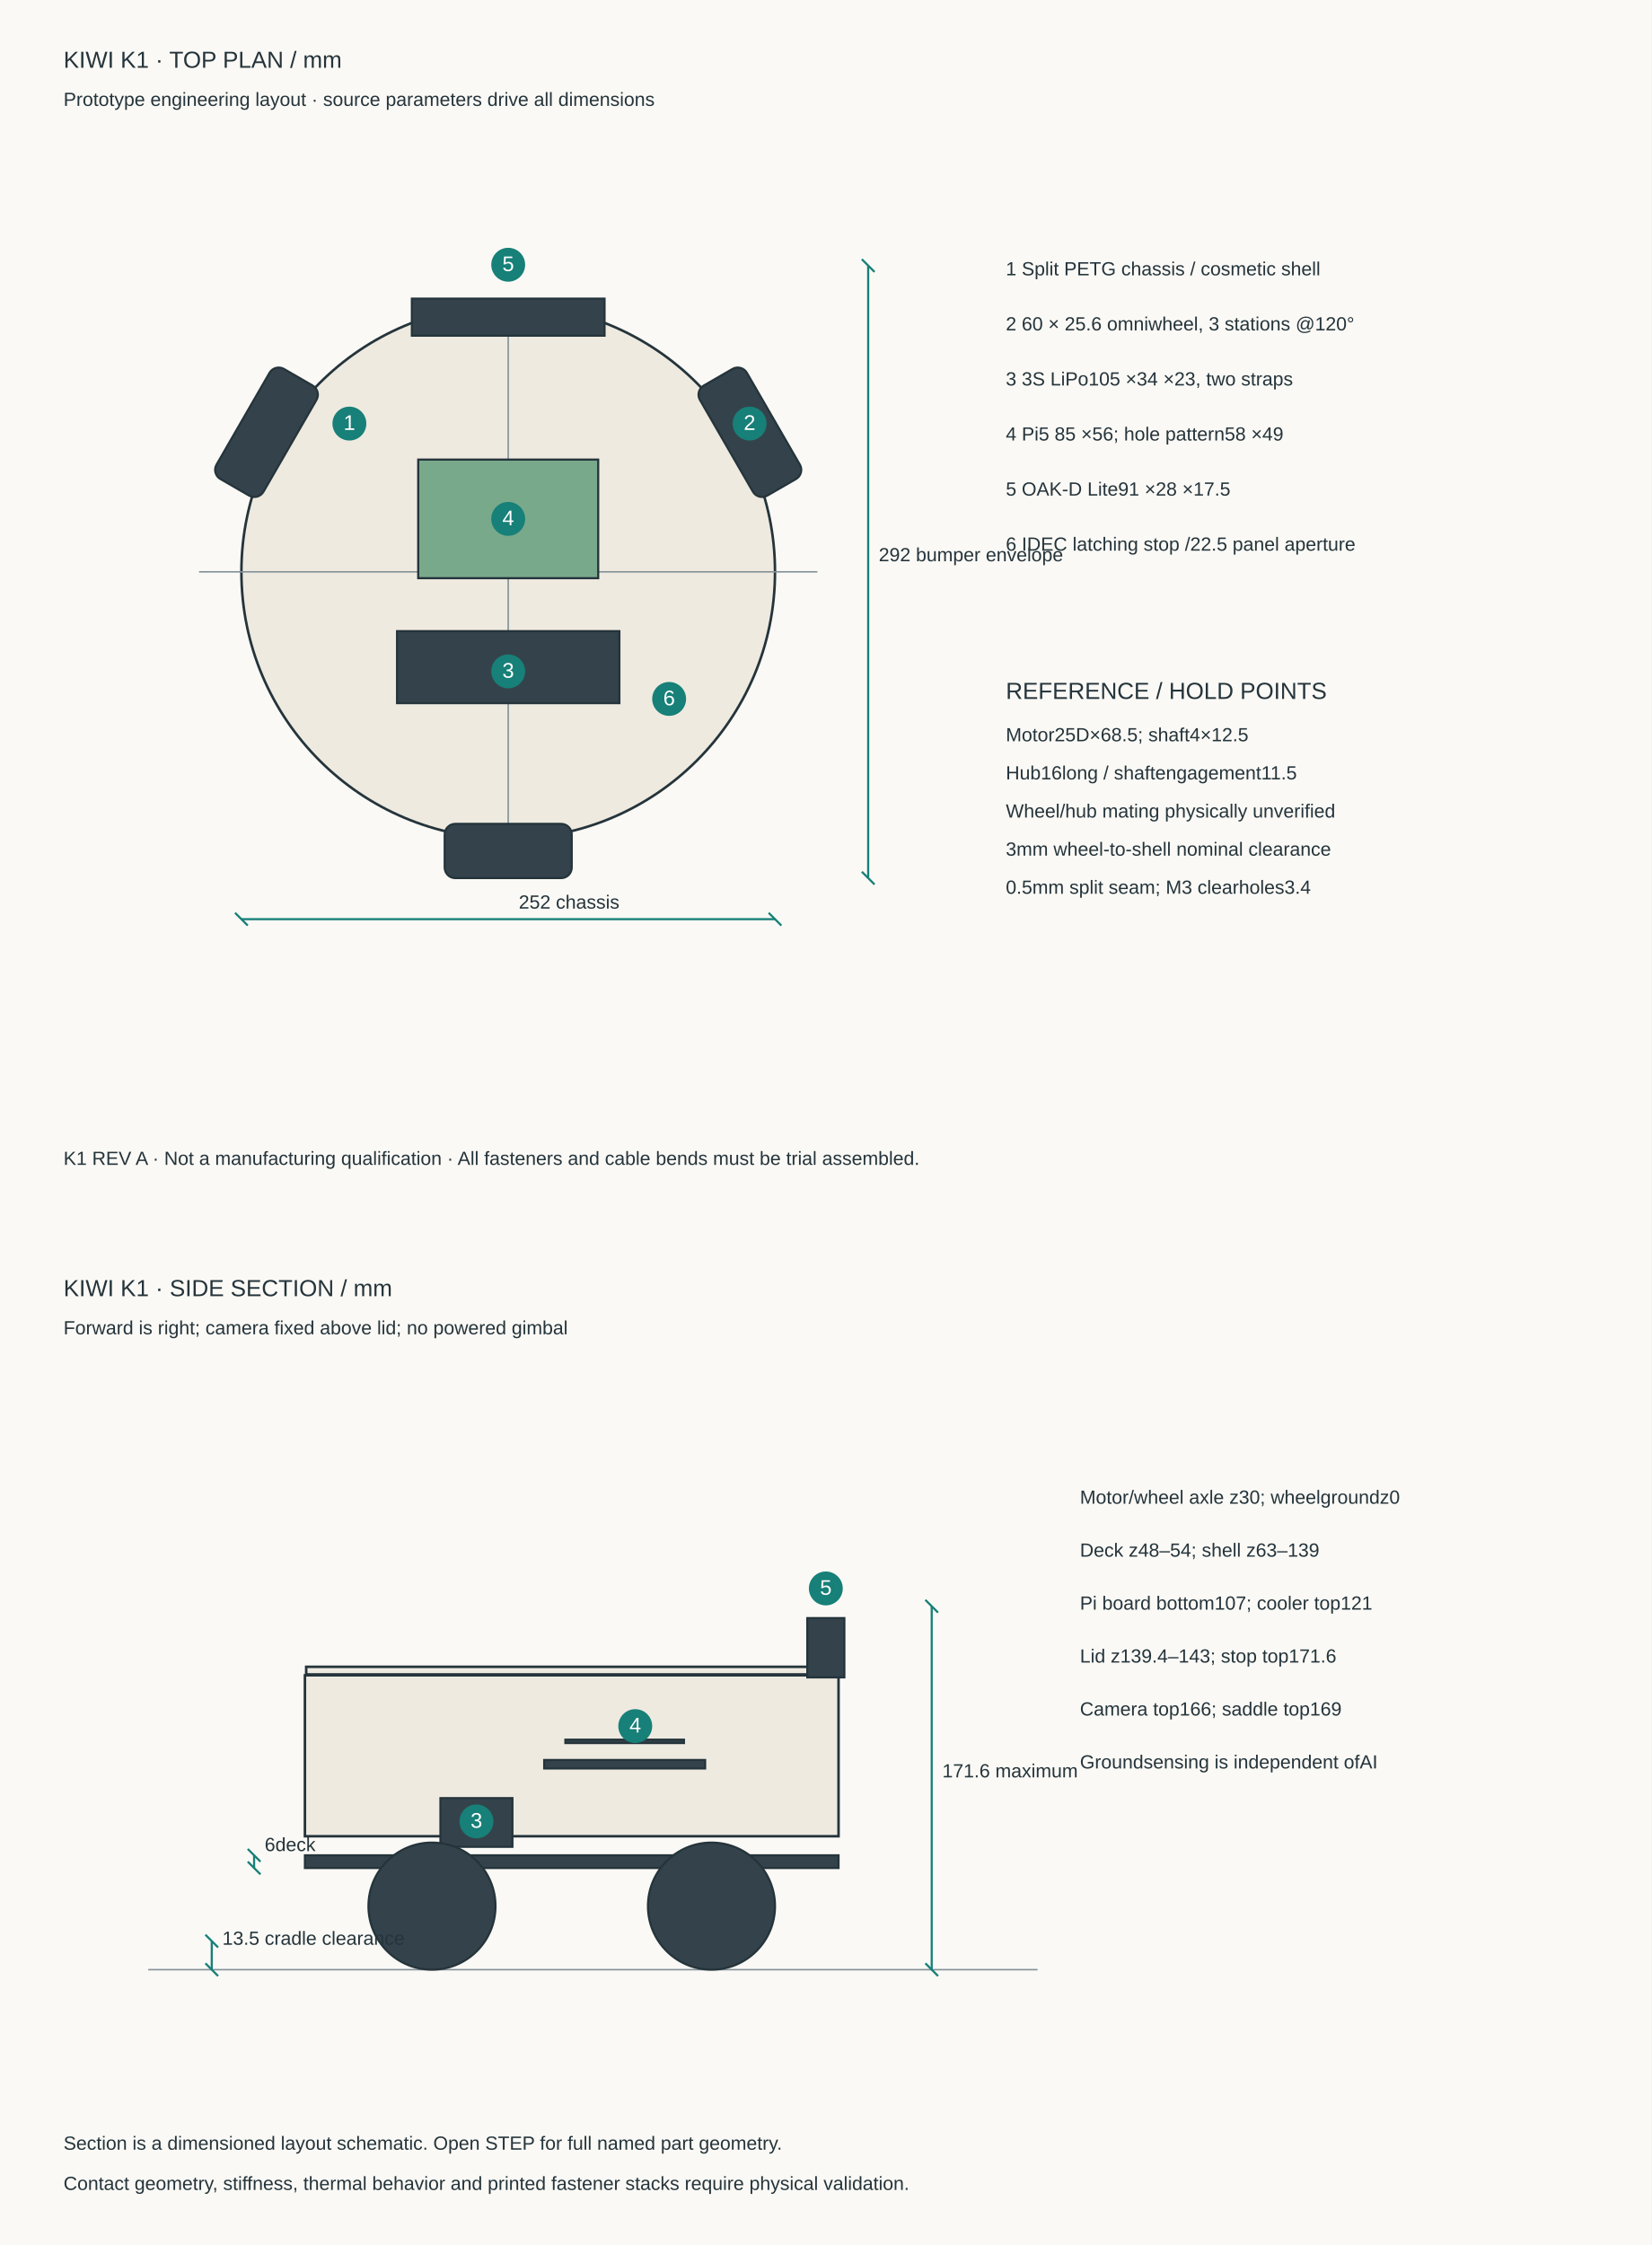
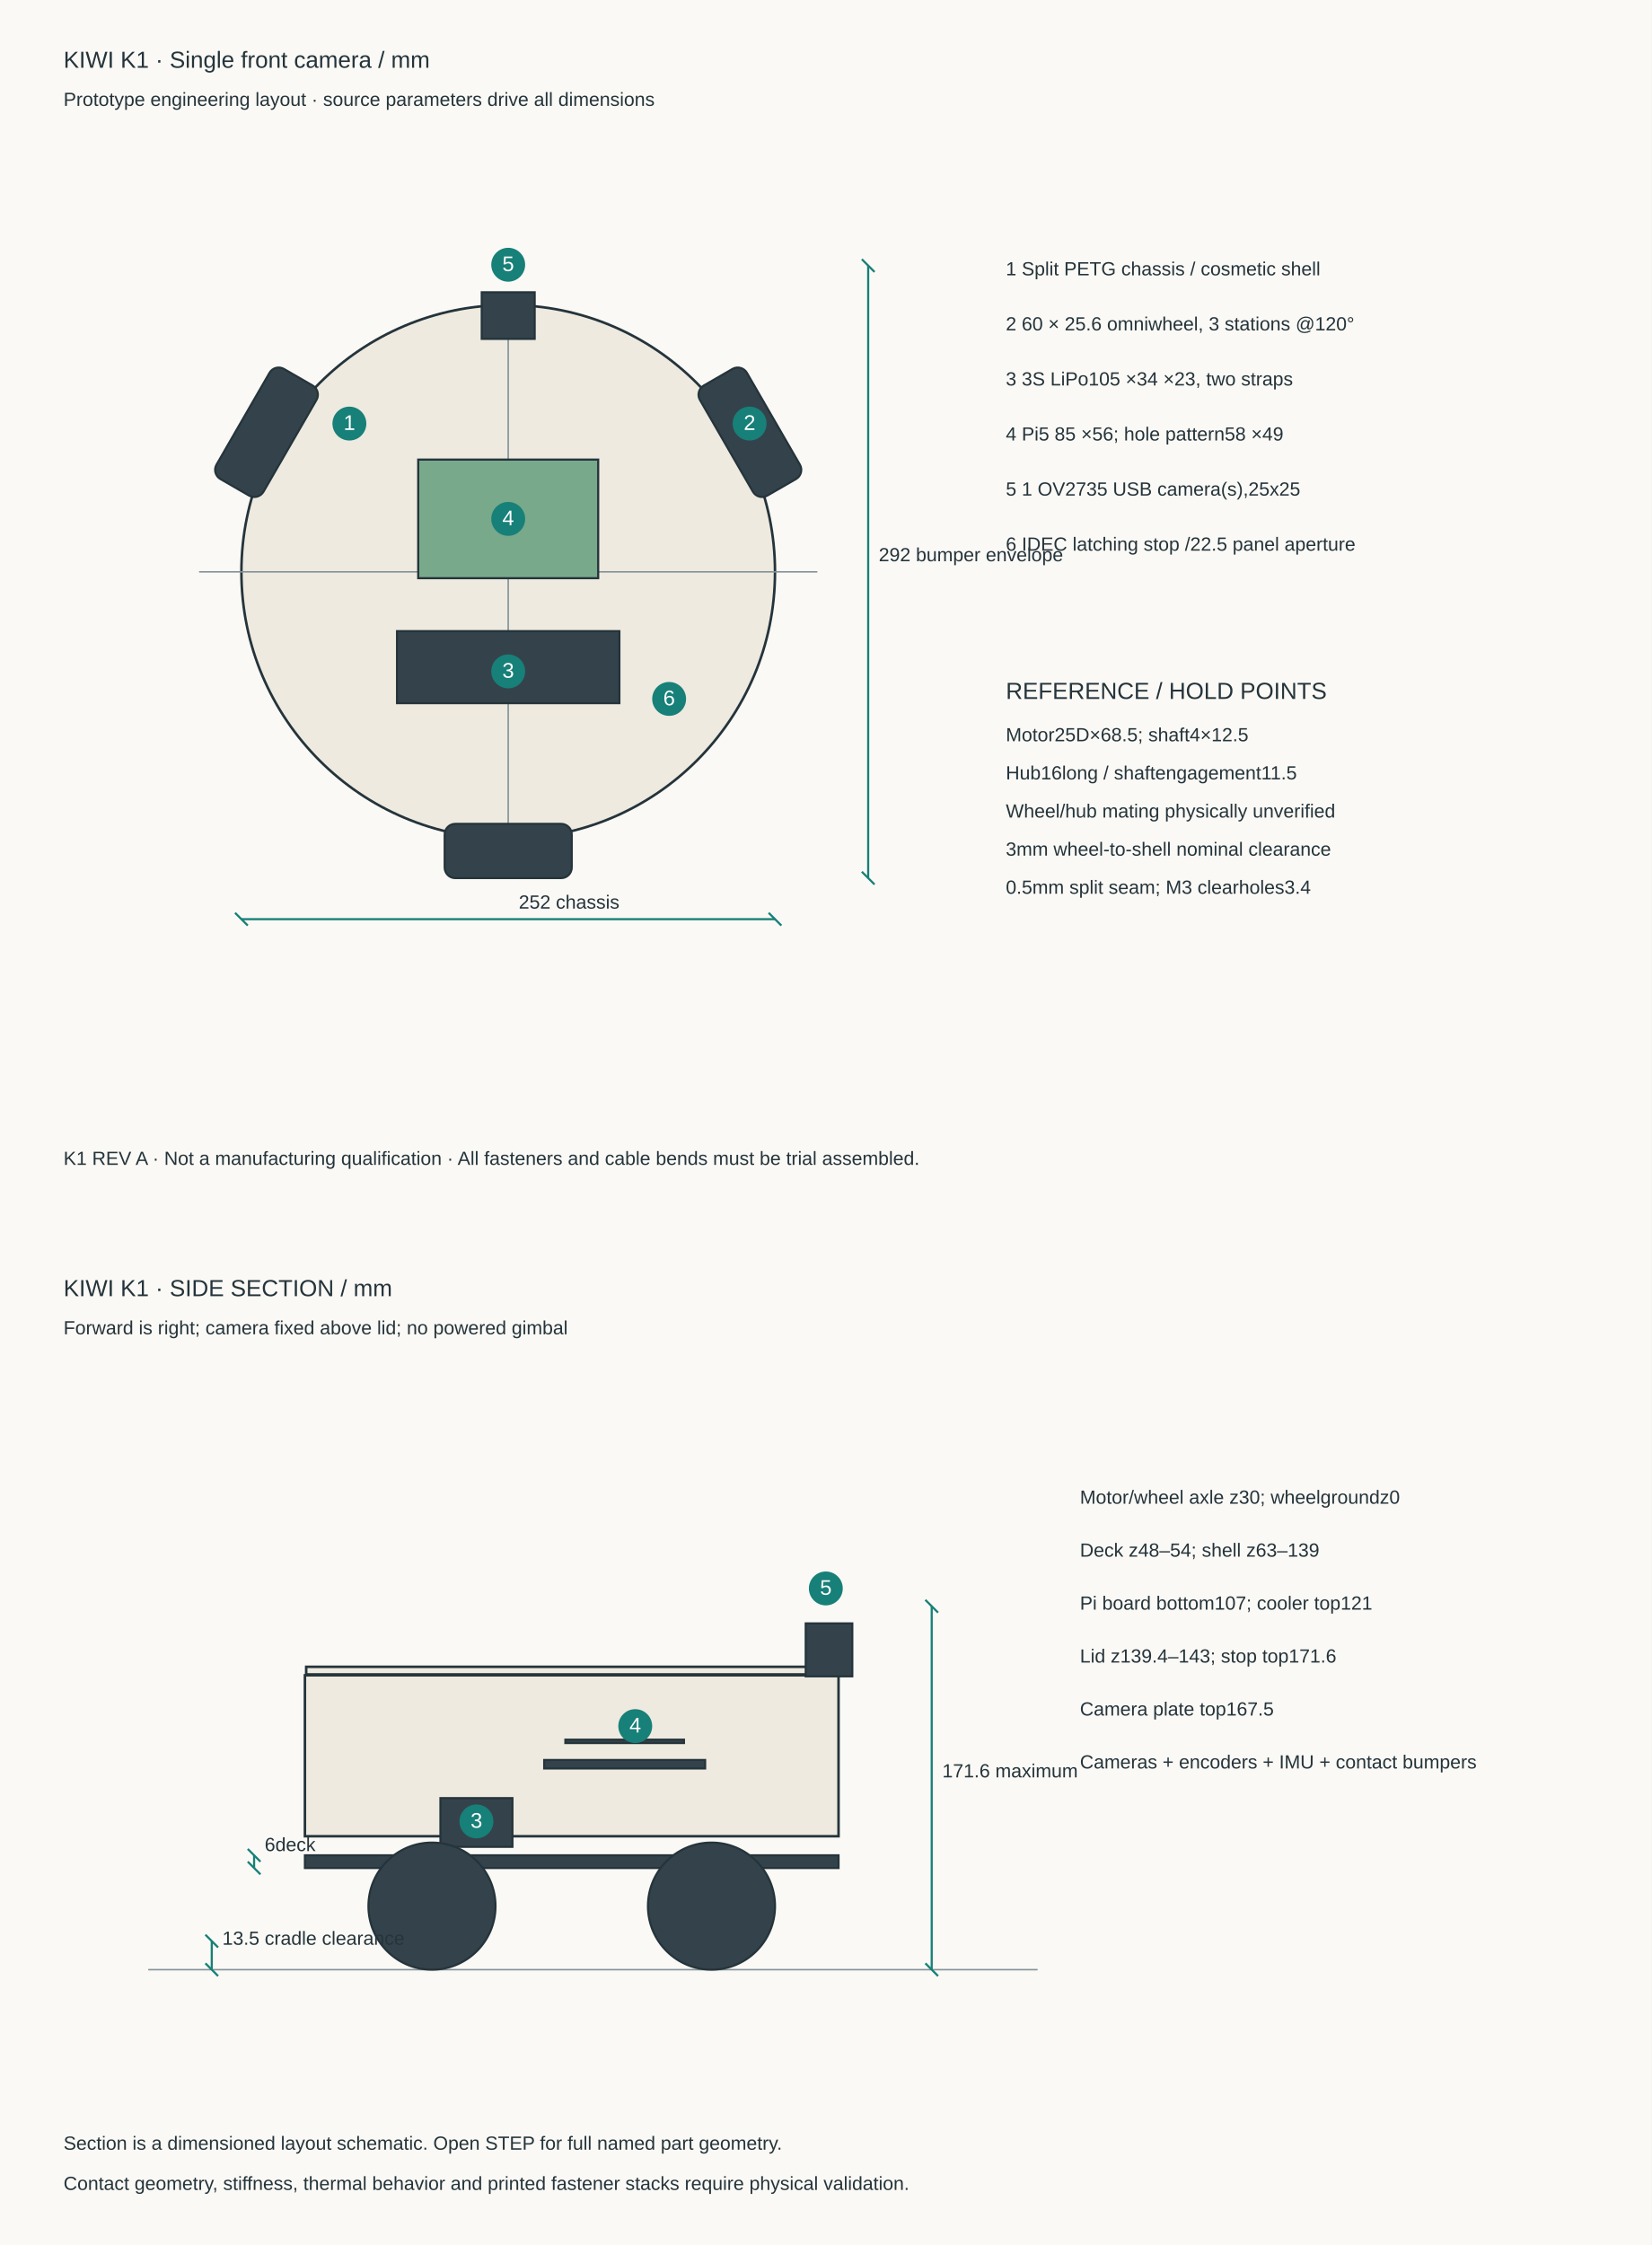
<svg xmlns="http://www.w3.org/2000/svg" viewBox="0 0 780 1060">
  <g transform="translate(0,0)">
    <style>text{font-family:Arial,sans-serif;fill:#25343b} .line{fill:none;stroke:#25343b;stroke-width:1.4}.thin{fill:none;stroke:#829298;stroke-width:.7}.dim{fill:none;stroke:#178078;stroke-width:1}.label{font-size:11px}.small{font-size:9px}.num{fill:#178078;stroke:none} .white{fill:#eeeae0;stroke:#25343b;stroke-width:1.2}.dark{fill:#34434b;stroke:#25343b;stroke-width:1}</style>
    <rect width="780" height="580" fill="#faf9f5" />
-     <text x="30" y="32" class="label">KIWI K1 · TOP PLAN / mm</text>
+     <text x="30" y="32" class="label">KIWI K1 · Single front camera / mm</text>
    <text x="30" y="50" class="small">Prototype engineering layout · source parameters drive all dimensions</text>
    <circle cx="240" cy="270" r="126" class="white" />
    <path d="M240,144L240,396" class="thin" />
    <path d="M94,270L386,270" class="thin" />
    <g transform="translate(354.1421,204.1) rotate(-30)">
      <rect x="-12.8" y="-30" width="25.6" height="60" rx="5" class="dark" />
    </g>
    <g transform="translate(125.8579,204.1) rotate(-150)">
      <rect x="-12.8" y="-30" width="25.6" height="60" rx="5" class="dark" />
    </g>
    <g transform="translate(240,401.8) rotate(-270)">
      <rect x="-12.8" y="-30" width="25.6" height="60" rx="5" class="dark" />
    </g>
    <rect x="187.5" y="298" width="105" height="34" class="dark" />
    <rect x="197.5" y="217" width="85" height="56" fill="#78a98b" stroke="#25343b" />
-     <rect x="194.5" y="141" width="91" height="17.5" class="dark" />
+     <g transform="translate(240,270) rotate(0)">
+       <rect x="-12.5" y="-132" width="25.0" height="22" class="dark" />
+     </g>
    <path d="M114,434L366,434" class="dim" />
    <path d="M111,431L117,437" class="dim" />
    <path d="M363,431L369,437" class="dim" />
    <text x="245.0" y="429.0" class="small">252 chassis</text>
    <path d="M410,125.4L410,414.6" class="dim" />
    <path d="M407,122.4L413,128.4" class="dim" />
    <path d="M407,411.6L413,417.6" class="dim" />
    <text x="415.0" y="265.0" class="small">292 bumper envelope</text>
    <circle cx="165" cy="200" r="8" class="num" />
    <text x="165" y="203" text-anchor="middle" fill="white" style="fill:white;font-size:10px">1</text>
    <circle cx="354" cy="200" r="8" class="num" />
    <text x="354" y="203" text-anchor="middle" fill="white" style="fill:white;font-size:10px">2</text>
    <circle cx="240" cy="317" r="8" class="num" />
    <text x="240" y="320" text-anchor="middle" fill="white" style="fill:white;font-size:10px">3</text>
    <circle cx="240" cy="245" r="8" class="num" />
    <text x="240" y="248" text-anchor="middle" fill="white" style="fill:white;font-size:10px">4</text>
    <circle cx="240" cy="125" r="8" class="num" />
    <text x="240" y="128" text-anchor="middle" fill="white" style="fill:white;font-size:10px">5</text>
    <circle cx="316" cy="330" r="8" class="num" />
    <text x="316" y="333" text-anchor="middle" fill="white" style="fill:white;font-size:10px">6</text>
    <text x="475" y="130" class="small">1 Split PETG chassis / cosmetic shell</text>
    <text x="475" y="156" class="small">2 60 × 25.6 omniwheel, 3 stations @120°</text>
    <text x="475" y="182" class="small">3 3S LiPo105 ×34 ×23, two straps</text>
    <text x="475" y="208" class="small">4 Pi5 85 ×56; hole pattern58 ×49</text>
-     <text x="475" y="234" class="small">5 OAK-D Lite91 ×28 ×17.5</text>
+     <text x="475" y="234" class="small">5 1 OV2735 USB camera(s),25x25</text>
    <text x="475" y="260" class="small">6 IDEC latching stop /22.5 panel aperture</text>
    <text x="475" y="330" class="label">REFERENCE / HOLD POINTS</text>
    <text x="475" y="350" class="small">Motor25D×68.5; shaft4×12.5</text>
    <text x="475" y="368" class="small">Hub16long / shaftengagement11.5</text>
    <text x="475" y="386" class="small">Wheel/hub mating physically unverified</text>
    <text x="475" y="404" class="small">3mm wheel-to-shell nominal clearance</text>
    <text x="475" y="422" class="small">0.5mm split seam; M3 clearholes3.4</text>
    <text x="30" y="550" class="small">K1 REV A · Not a manufacturing qualification · All fasteners and cable bends must be trial assembled.</text>
  </g>
  <g transform="translate(0,580)">
    <style>text{font-family:Arial,sans-serif;fill:#25343b} .line{fill:none;stroke:#25343b;stroke-width:1.4}.thin{fill:none;stroke:#829298;stroke-width:.7}.dim{fill:none;stroke:#178078;stroke-width:1}.label{font-size:11px}.small{font-size:9px}.num{fill:#178078;stroke:none} .white{fill:#eeeae0;stroke:#25343b;stroke-width:1.2}.dark{fill:#34434b;stroke:#25343b;stroke-width:1}</style>
    <rect width="780" height="480" fill="#faf9f5" />
    <text x="30" y="32" class="label">KIWI K1 · SIDE SECTION / mm</text>
    <text x="30" y="50" class="small">Forward is right; camera fixed above lid; no powered gimbal</text>
    <path d="M70,350L490,350" class="thin" />
    <rect x="144" y="211" width="252" height="76" class="white" />
    <rect x="144" y="296" width="252" height="6" class="dark" />
    <rect x="144.6" y="207.0" width="250.8" height="3.6" class="white" />
    <rect x="208" y="269" width="34" height="23" class="dark" />
    <rect x="257" y="251" width="76" height="4" class="dark" />
    <rect x="267" y="241.4" width="56" height="1.6" class="dark" />
-     <rect x="381.25" y="184" width="17.5" height="28" class="dark" />
+     <rect x="380.5" y="186.5" width="22" height="25.0" class="dark" />
    <circle cx="204" cy="320" r="30" class="dark" />
    <circle cx="336" cy="320" r="30" class="dark" />
    <path d="M440,350L440,178.4" class="dim" />
    <path d="M437,347L443,353" class="dim" />
    <path d="M437,175.4L443,181.4" class="dim" />
    <text x="445.0" y="259.2" class="small">171.6 maximum</text>
    <path d="M120,302L120,296" class="dim" />
    <path d="M117,299L123,305" class="dim" />
    <path d="M117,293L123,299" class="dim" />
    <text x="125.0" y="294.0" class="small">6deck</text>
    <path d="M100,350L100,336.5" class="dim" />
    <path d="M97,347L103,353" class="dim" />
    <path d="M97,333.5L103,339.5" class="dim" />
    <text x="105.0" y="338.25" class="small">13.5 cradle clearance</text>
    <circle cx="225" cy="280" r="8" class="num" />
    <text x="225" y="283" text-anchor="middle" fill="white" style="fill:white;font-size:10px">3</text>
    <circle cx="300" cy="235" r="8" class="num" />
    <text x="300" y="238" text-anchor="middle" fill="white" style="fill:white;font-size:10px">4</text>
    <circle cx="390" cy="170" r="8" class="num" />
    <text x="390" y="173" text-anchor="middle" fill="white" style="fill:white;font-size:10px">5</text>
    <text x="510" y="130" class="small">Motor/wheel axle z30; wheelgroundz0</text>
    <text x="510" y="155" class="small">Deck z48–54; shell z63–139</text>
    <text x="510" y="180" class="small">Pi board bottom107; cooler top121</text>
    <text x="510" y="205" class="small">Lid z139.4–143; stop top171.6</text>
-     <text x="510" y="230" class="small">Camera top166; saddle top169</text>
-     <text x="510" y="255" class="small">Groundsensing is independent ofAI</text>
+     <text x="510" y="230" class="small">Camera plate top167.5</text>
+     <text x="510" y="255" class="small">Cameras + encoders + IMU + contact bumpers</text>
    <text x="30" y="435" class="small">Section is a dimensioned layout schematic. Open STEP for full named part geometry.</text>
    <text x="30" y="454" class="small">Contact geometry, stiffness, thermal behavior and printed fastener stacks require physical validation.</text>
  </g>
</svg>
